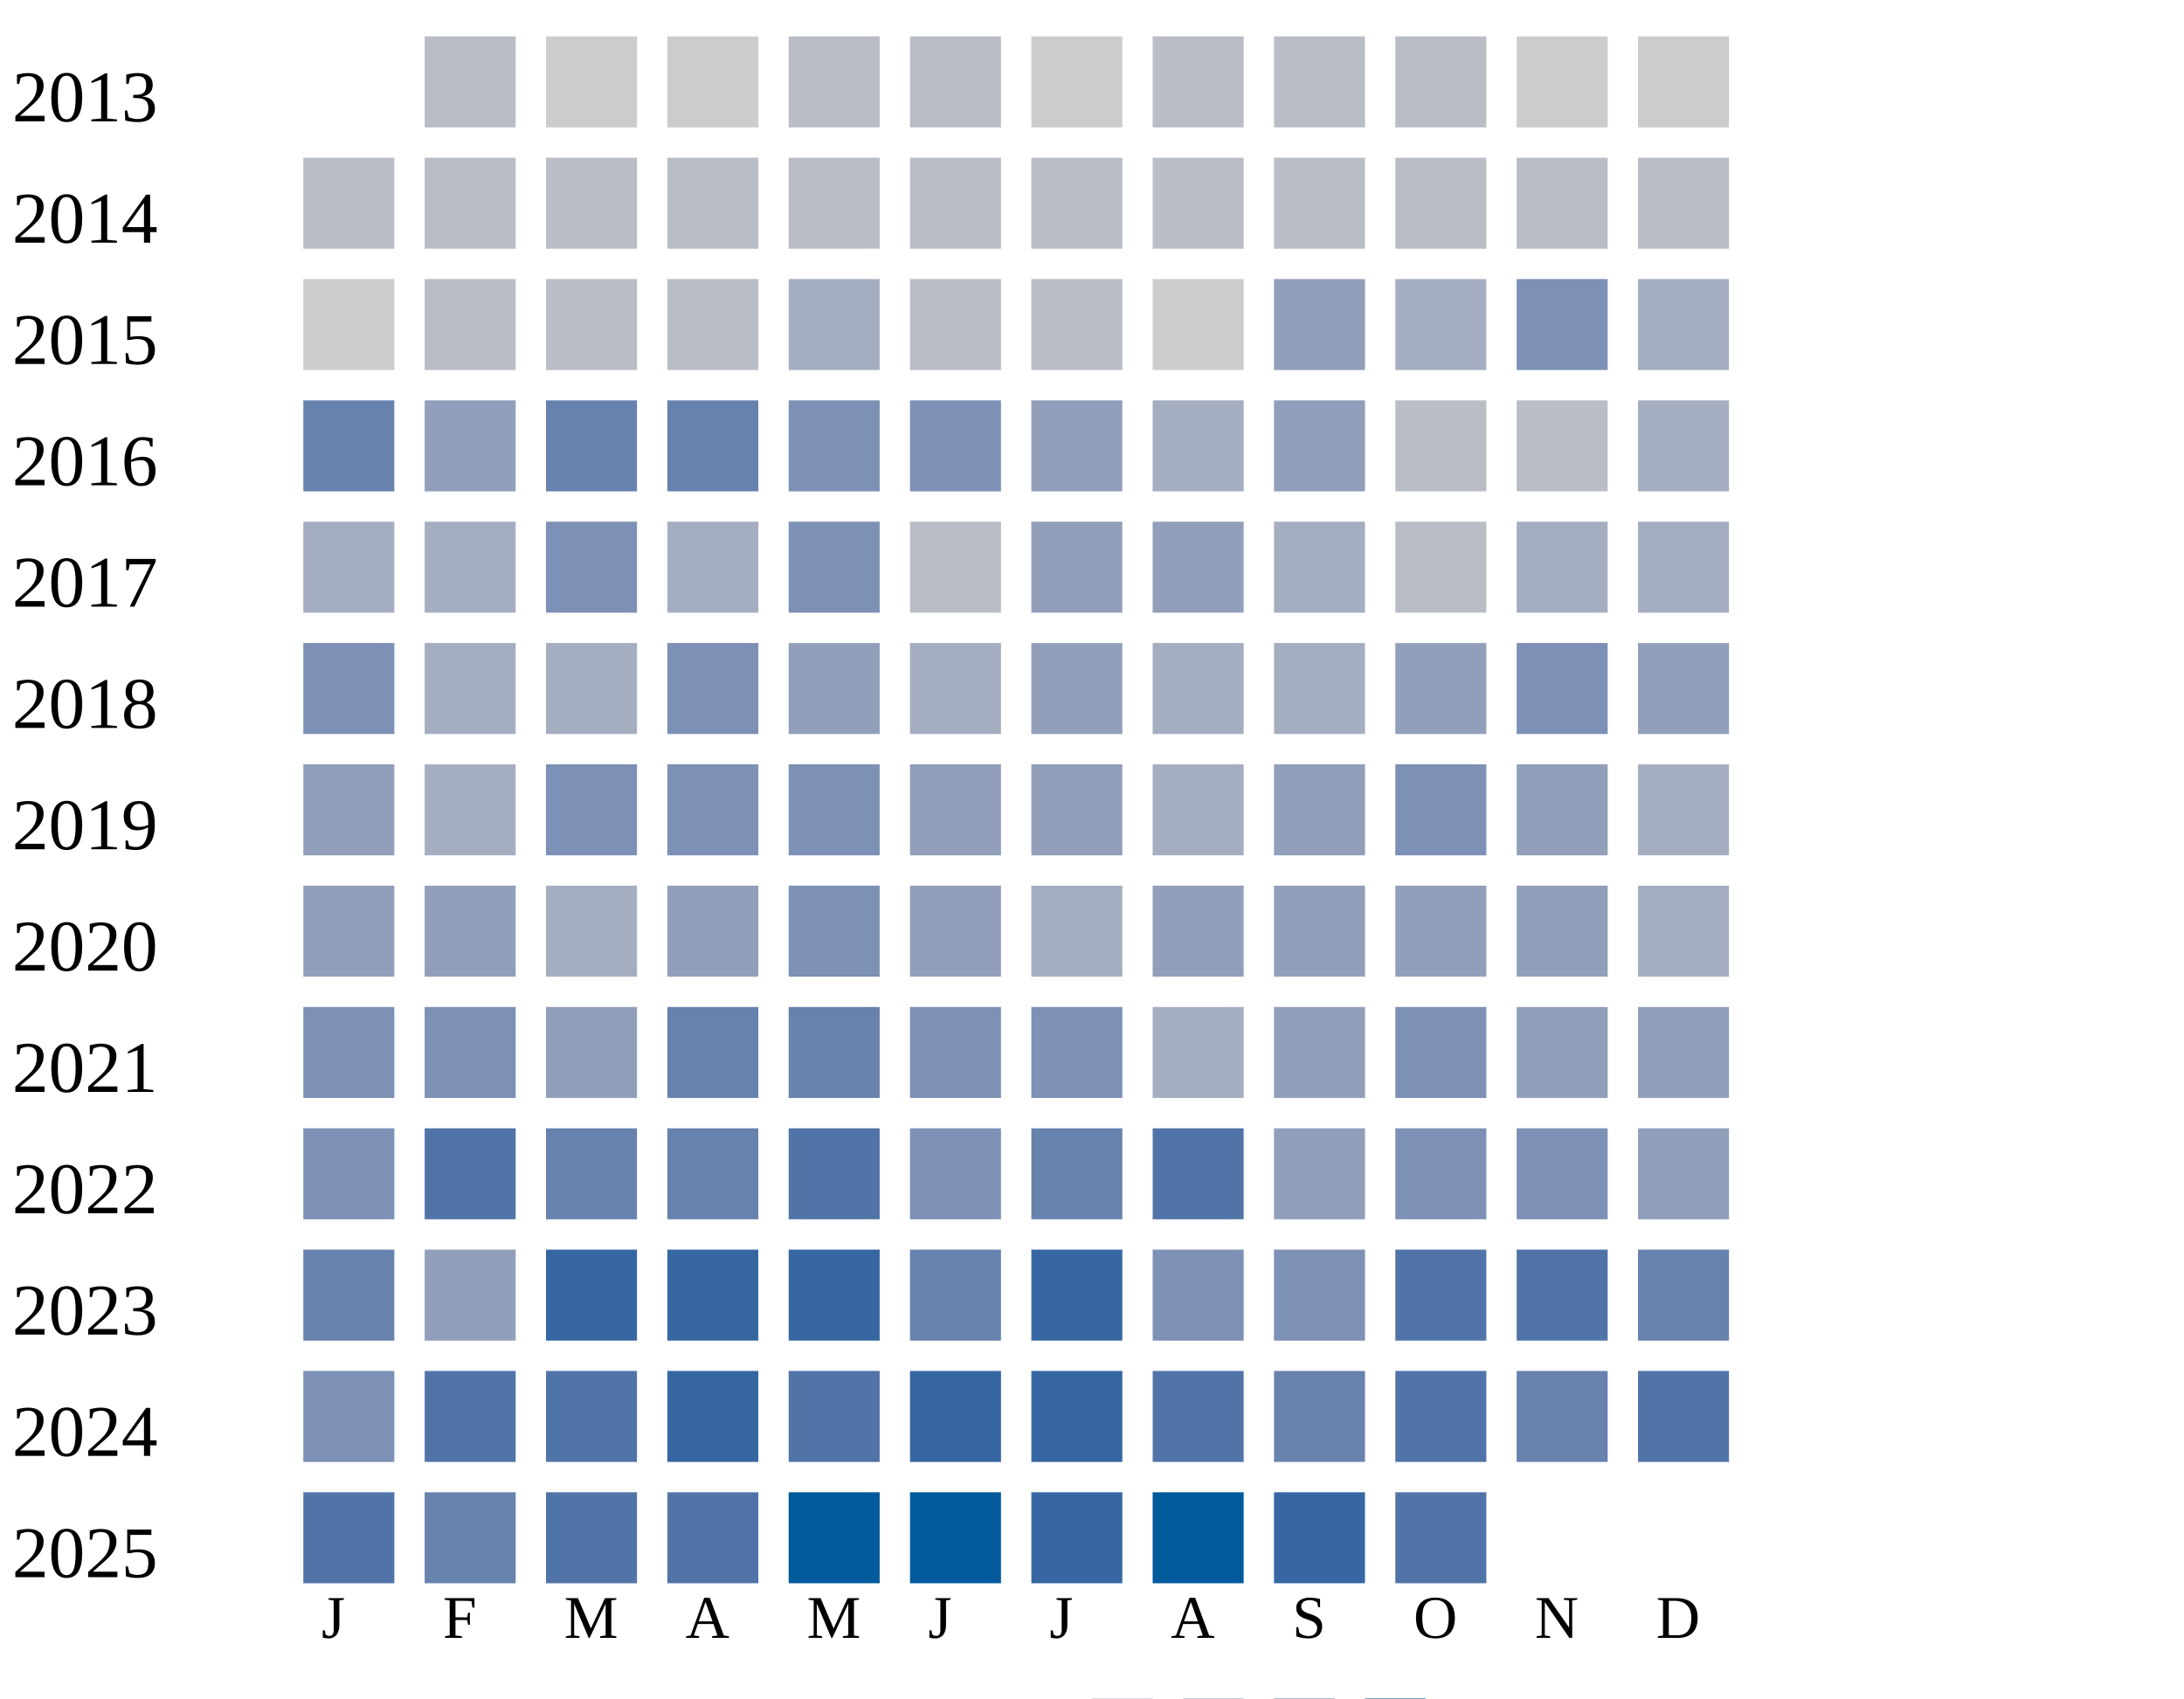
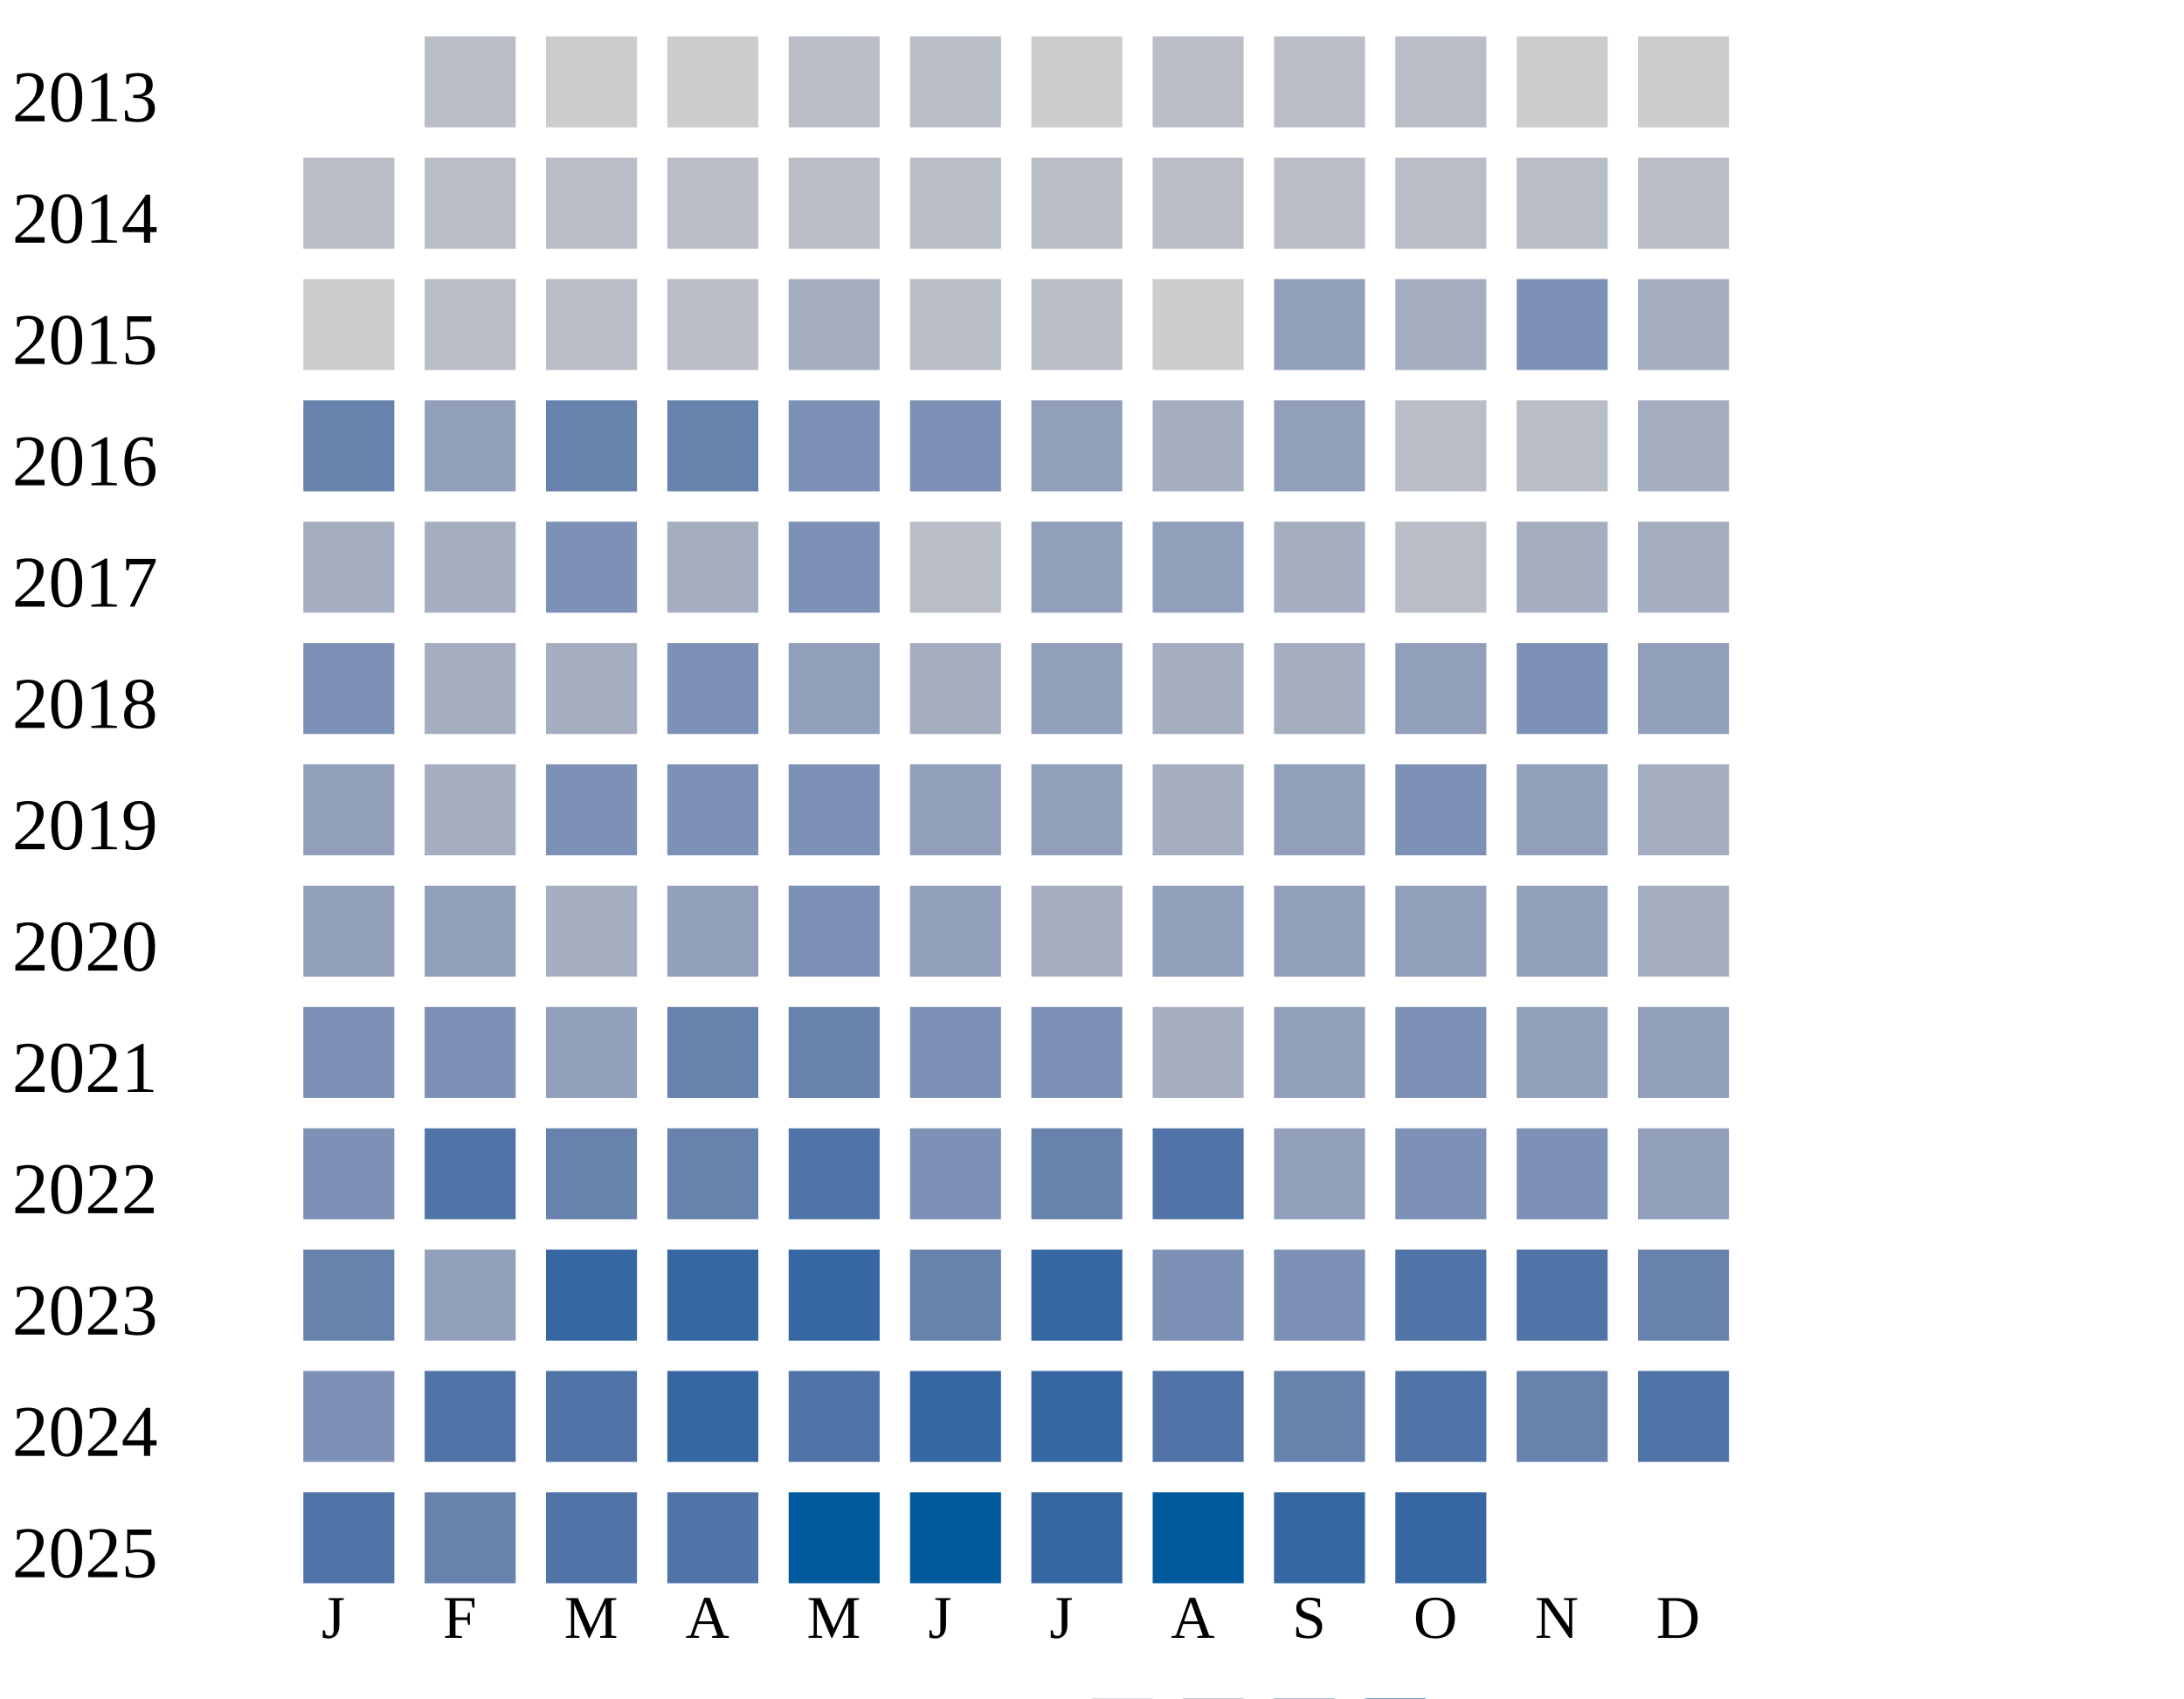
<svg xmlns="http://www.w3.org/2000/svg" width="360" height="280">
  <g transform="translate(0 0)">
    <text x="2" y="20">2013</text>
    <rect x="70" y="6" width="15" height="15" fill="#b9bdc6" />
    <rect x="90" y="6" width="15" height="15" fill="#cccccc" />
    <rect x="110" y="6" width="15" height="15" fill="#cccccc" />
    <rect x="130" y="6" width="15" height="15" fill="#b9bdc6" />
    <rect x="150" y="6" width="15" height="15" fill="#b9bdc6" />
    <rect x="170" y="6" width="15" height="15" fill="#cccccc" />
    <rect x="190" y="6" width="15" height="15" fill="#b9bdc6" />
    <rect x="210" y="6" width="15" height="15" fill="#b9bdc6" />
    <rect x="230" y="6" width="15" height="15" fill="#b9bdc6" />
    <rect x="250" y="6" width="15" height="15" fill="#cccccc" />
    <rect x="270" y="6" width="15" height="15" fill="#cccccc" />
  </g>
  <g transform="translate(0 20)">
    <text x="2" y="20">2014</text>
    <rect x="50" y="6" width="15" height="15" fill="#b9bdc6" />
    <rect x="70" y="6" width="15" height="15" fill="#b9bdc6" />
    <rect x="90" y="6" width="15" height="15" fill="#b9bdc6" />
    <rect x="110" y="6" width="15" height="15" fill="#b9bdc6" />
    <rect x="130" y="6" width="15" height="15" fill="#b9bdc6" />
    <rect x="150" y="6" width="15" height="15" fill="#b9bdc6" />
    <rect x="170" y="6" width="15" height="15" fill="#b9bdc6" />
    <rect x="190" y="6" width="15" height="15" fill="#b9bdc6" />
    <rect x="210" y="6" width="15" height="15" fill="#b9bdc6" />
    <rect x="230" y="6" width="15" height="15" fill="#b9bdc6" />
    <rect x="250" y="6" width="15" height="15" fill="#b9bdc6" />
    <rect x="270" y="6" width="15" height="15" fill="#b9bdc6" />
  </g>
  <g transform="translate(0 40)">
    <text x="2" y="20">2015</text>
    <rect x="50" y="6" width="15" height="15" fill="#cccccc" />
    <rect x="70" y="6" width="15" height="15" fill="#b9bdc6" />
    <rect x="90" y="6" width="15" height="15" fill="#b9bdc6" />
    <rect x="110" y="6" width="15" height="15" fill="#b9bdc6" />
    <rect x="130" y="6" width="15" height="15" fill="#a5aec0" />
    <rect x="150" y="6" width="15" height="15" fill="#b9bdc6" />
    <rect x="170" y="6" width="15" height="15" fill="#b9bdc6" />
    <rect x="190" y="6" width="15" height="15" fill="#cccccc" />
    <rect x="210" y="6" width="15" height="15" fill="#919fba" />
    <rect x="230" y="6" width="15" height="15" fill="#a5aec0" />
    <rect x="250" y="6" width="15" height="15" fill="#7d90b5" />
    <rect x="270" y="6" width="15" height="15" fill="#a5aec0" />
  </g>
  <g transform="translate(0 60)">
    <text x="2" y="20">2016</text>
    <rect x="50" y="6" width="15" height="15" fill="#6882ae" />
    <rect x="70" y="6" width="15" height="15" fill="#919fba" />
    <rect x="90" y="6" width="15" height="15" fill="#6882ae" />
    <rect x="110" y="6" width="15" height="15" fill="#6882ae" />
    <rect x="130" y="6" width="15" height="15" fill="#7d90b5" />
    <rect x="150" y="6" width="15" height="15" fill="#7d90b5" />
    <rect x="170" y="6" width="15" height="15" fill="#919fba" />
    <rect x="190" y="6" width="15" height="15" fill="#a5aec0" />
    <rect x="210" y="6" width="15" height="15" fill="#919fba" />
    <rect x="230" y="6" width="15" height="15" fill="#b9bdc6" />
    <rect x="250" y="6" width="15" height="15" fill="#b9bdc6" />
    <rect x="270" y="6" width="15" height="15" fill="#a5aec0" />
  </g>
  <g transform="translate(0 80)">
    <text x="2" y="20">2017</text>
    <rect x="50" y="6" width="15" height="15" fill="#a5aec0" />
    <rect x="70" y="6" width="15" height="15" fill="#a5aec0" />
    <rect x="90" y="6" width="15" height="15" fill="#7d90b5" />
    <rect x="110" y="6" width="15" height="15" fill="#a5aec0" />
    <rect x="130" y="6" width="15" height="15" fill="#7d90b5" />
    <rect x="150" y="6" width="15" height="15" fill="#b9bdc6" />
    <rect x="170" y="6" width="15" height="15" fill="#919fba" />
    <rect x="190" y="6" width="15" height="15" fill="#919fba" />
    <rect x="210" y="6" width="15" height="15" fill="#a5aec0" />
    <rect x="230" y="6" width="15" height="15" fill="#b9bdc6" />
    <rect x="250" y="6" width="15" height="15" fill="#a5aec0" />
    <rect x="270" y="6" width="15" height="15" fill="#a5aec0" />
  </g>
  <g transform="translate(0 100)">
    <text x="2" y="20">2018</text>
    <rect x="50" y="6" width="15" height="15" fill="#7d90b5" />
    <rect x="70" y="6" width="15" height="15" fill="#a5aec0" />
    <rect x="90" y="6" width="15" height="15" fill="#a5aec0" />
    <rect x="110" y="6" width="15" height="15" fill="#7d90b5" />
    <rect x="130" y="6" width="15" height="15" fill="#919fba" />
    <rect x="150" y="6" width="15" height="15" fill="#a5aec0" />
    <rect x="170" y="6" width="15" height="15" fill="#919fba" />
    <rect x="190" y="6" width="15" height="15" fill="#a5aec0" />
    <rect x="210" y="6" width="15" height="15" fill="#a5aec0" />
    <rect x="230" y="6" width="15" height="15" fill="#919fba" />
    <rect x="250" y="6" width="15" height="15" fill="#7d90b5" />
    <rect x="270" y="6" width="15" height="15" fill="#919fba" />
  </g>
  <g transform="translate(0 120)">
    <text x="2" y="20">2019</text>
    <rect x="50" y="6" width="15" height="15" fill="#919fba" />
    <rect x="70" y="6" width="15" height="15" fill="#a5aec0" />
    <rect x="90" y="6" width="15" height="15" fill="#7d90b5" />
    <rect x="110" y="6" width="15" height="15" fill="#7d90b5" />
    <rect x="130" y="6" width="15" height="15" fill="#7d90b5" />
    <rect x="150" y="6" width="15" height="15" fill="#919fba" />
    <rect x="170" y="6" width="15" height="15" fill="#919fba" />
    <rect x="190" y="6" width="15" height="15" fill="#a5aec0" />
    <rect x="210" y="6" width="15" height="15" fill="#919fba" />
    <rect x="230" y="6" width="15" height="15" fill="#7d90b5" />
    <rect x="250" y="6" width="15" height="15" fill="#919fba" />
    <rect x="270" y="6" width="15" height="15" fill="#a5aec0" />
  </g>
  <g transform="translate(0 140)">
    <text x="2" y="20">2020</text>
    <rect x="50" y="6" width="15" height="15" fill="#919fba" />
    <rect x="70" y="6" width="15" height="15" fill="#919fba" />
    <rect x="90" y="6" width="15" height="15" fill="#a5aec0" />
    <rect x="110" y="6" width="15" height="15" fill="#919fba" />
    <rect x="130" y="6" width="15" height="15" fill="#7d90b5" />
    <rect x="150" y="6" width="15" height="15" fill="#919fba" />
    <rect x="170" y="6" width="15" height="15" fill="#a5aec0" />
    <rect x="190" y="6" width="15" height="15" fill="#919fba" />
    <rect x="210" y="6" width="15" height="15" fill="#919fba" />
    <rect x="230" y="6" width="15" height="15" fill="#919fba" />
    <rect x="250" y="6" width="15" height="15" fill="#919fba" />
    <rect x="270" y="6" width="15" height="15" fill="#a5aec0" />
  </g>
  <g transform="translate(0 160)">
    <text x="2" y="20">2021</text>
    <rect x="50" y="6" width="15" height="15" fill="#7d90b5" />
    <rect x="70" y="6" width="15" height="15" fill="#7d90b5" />
    <rect x="90" y="6" width="15" height="15" fill="#919fba" />
    <rect x="110" y="6" width="15" height="15" fill="#6882ae" />
    <rect x="130" y="6" width="15" height="15" fill="#6882ae" />
    <rect x="150" y="6" width="15" height="15" fill="#7d90b5" />
    <rect x="170" y="6" width="15" height="15" fill="#7d90b5" />
    <rect x="190" y="6" width="15" height="15" fill="#a5aec0" />
    <rect x="210" y="6" width="15" height="15" fill="#919fba" />
    <rect x="230" y="6" width="15" height="15" fill="#7d90b5" />
    <rect x="250" y="6" width="15" height="15" fill="#919fba" />
    <rect x="270" y="6" width="15" height="15" fill="#919fba" />
  </g>
  <g transform="translate(0 180)">
    <text x="2" y="20">2022</text>
    <rect x="50" y="6" width="15" height="15" fill="#7d90b5" />
    <rect x="70" y="6" width="15" height="15" fill="#5174a8" />
    <rect x="90" y="6" width="15" height="15" fill="#6882ae" />
    <rect x="110" y="6" width="15" height="15" fill="#6882ae" />
    <rect x="130" y="6" width="15" height="15" fill="#5174a8" />
    <rect x="150" y="6" width="15" height="15" fill="#7d90b5" />
    <rect x="170" y="6" width="15" height="15" fill="#6882ae" />
    <rect x="190" y="6" width="15" height="15" fill="#5174a8" />
    <rect x="210" y="6" width="15" height="15" fill="#919fba" />
    <rect x="230" y="6" width="15" height="15" fill="#7d90b5" />
    <rect x="250" y="6" width="15" height="15" fill="#7d90b5" />
    <rect x="270" y="6" width="15" height="15" fill="#919fba" />
  </g>
  <g transform="translate(0 200)">
    <text x="2" y="20">2023</text>
    <rect x="50" y="6" width="15" height="15" fill="#6882ae" />
    <rect x="70" y="6" width="15" height="15" fill="#919fba" />
    <rect x="90" y="6" width="15" height="15" fill="#3667a2" />
    <rect x="110" y="6" width="15" height="15" fill="#3667a2" />
    <rect x="130" y="6" width="15" height="15" fill="#3667a2" />
    <rect x="150" y="6" width="15" height="15" fill="#6882ae" />
    <rect x="170" y="6" width="15" height="15" fill="#3667a2" />
    <rect x="190" y="6" width="15" height="15" fill="#7d90b5" />
    <rect x="210" y="6" width="15" height="15" fill="#7d90b5" />
    <rect x="230" y="6" width="15" height="15" fill="#5174a8" />
    <rect x="250" y="6" width="15" height="15" fill="#5174a8" />
    <rect x="270" y="6" width="15" height="15" fill="#6882ae" />
  </g>
  <g transform="translate(0 220)">
    <text x="2" y="20">2024</text>
    <rect x="50" y="6" width="15" height="15" fill="#7d90b5" />
    <rect x="70" y="6" width="15" height="15" fill="#5174a8" />
    <rect x="90" y="6" width="15" height="15" fill="#5174a8" />
    <rect x="110" y="6" width="15" height="15" fill="#3667a2" />
    <rect x="130" y="6" width="15" height="15" fill="#5174a8" />
    <rect x="150" y="6" width="15" height="15" fill="#3667a2" />
    <rect x="170" y="6" width="15" height="15" fill="#3667a2" />
    <rect x="190" y="6" width="15" height="15" fill="#5174a8" />
    <rect x="210" y="6" width="15" height="15" fill="#6882ae" />
    <rect x="230" y="6" width="15" height="15" fill="#5174a8" />
    <rect x="250" y="6" width="15" height="15" fill="#6882ae" />
    <rect x="270" y="6" width="15" height="15" fill="#5174a8" />
  </g>
  <g transform="translate(0 240)">
    <text x="2" y="20">2025</text>
    <rect x="50" y="6" width="15" height="15" fill="#5174a8" />
    <rect x="70" y="6" width="15" height="15" fill="#6882ae" />
    <rect x="90" y="6" width="15" height="15" fill="#5174a8" />
    <rect x="110" y="6" width="15" height="15" fill="#5174a8" />
    <rect x="130" y="6" width="15" height="15" fill="#005a9c" />
    <rect x="150" y="6" width="15" height="15" fill="#005a9c" />
    <rect x="170" y="6" width="15" height="15" fill="#3667a2" />
    <rect x="190" y="6" width="15" height="15" fill="#005a9c" />
    <rect x="210" y="6" width="15" height="15" fill="#3667a2" />
-     <rect x="230" y="6" width="15" height="15" fill="#5174a8" />
+     <rect x="230" y="6" width="15" height="15" fill="#3667a2" />
  </g>
  <text style="font-size: 10px; text-align: center" x="53" y="270">J</text>
  <text style="font-size: 10px; text-align: center" x="73" y="270">F</text>
  <text style="font-size: 10px; text-align: center" x="93" y="270">M</text>
  <text style="font-size: 10px; text-align: center" x="113" y="270">A</text>
  <text style="font-size: 10px; text-align: center" x="133" y="270">M</text>
  <text style="font-size: 10px; text-align: center" x="153" y="270">J</text>
  <text style="font-size: 10px; text-align: center" x="173" y="270">J</text>
  <text style="font-size: 10px; text-align: center" x="193" y="270">A</text>
  <text style="font-size: 10px; text-align: center" x="213" y="270">S</text>
  <text style="font-size: 10px; text-align: center" x="233" y="270">O</text>
  <text style="font-size: 10px; text-align: center" x="253" y="270">N</text>
  <text style="font-size: 10px; text-align: center" x="273" y="270">D</text>
  <text style="font-size: 10px;" x="155" y="289">Less</text>
  <rect fill="#b9bdc6" width="10" height="10" x="180" y="280" />
  <rect fill="#919fba" width="10" height="10" x="195" y="280" />
  <rect fill="#6882ae" width="10" height="10" x="210" y="280" />
  <rect fill="#005a9c" width="10" height="10" x="225" y="280" />
  <text x="240" y="289" style="font-size: 10px;">More</text>
</svg>
